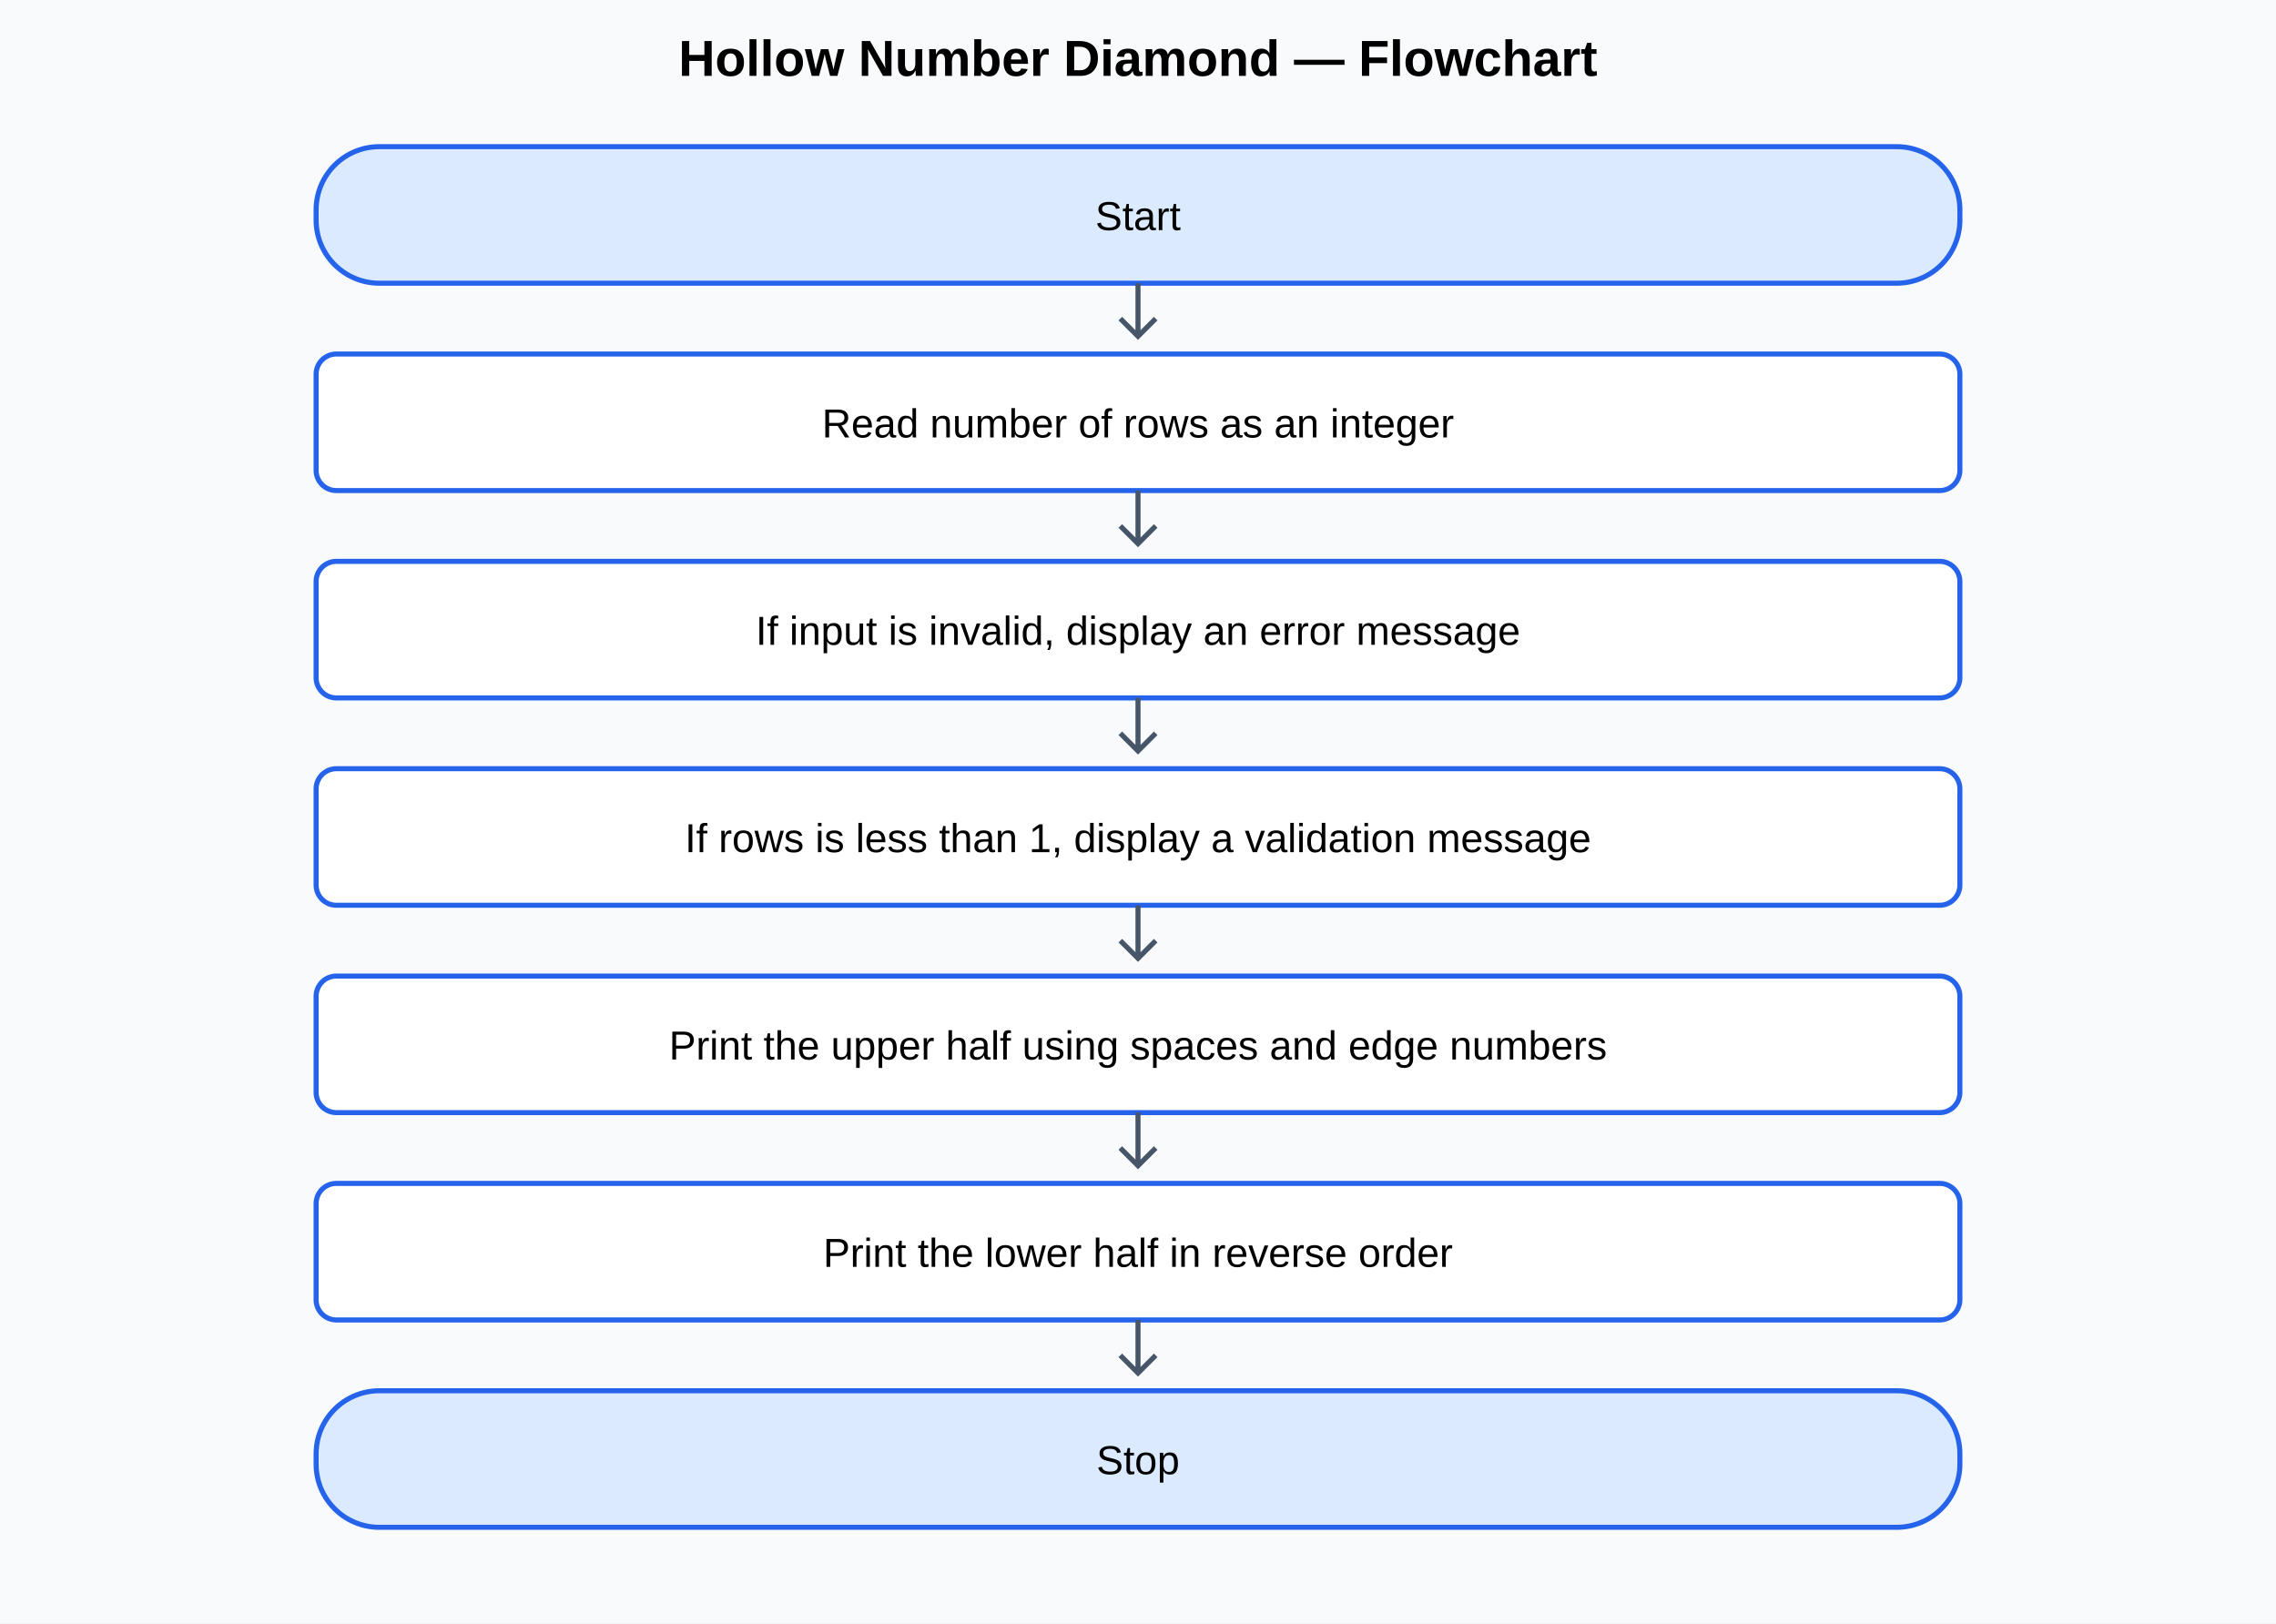
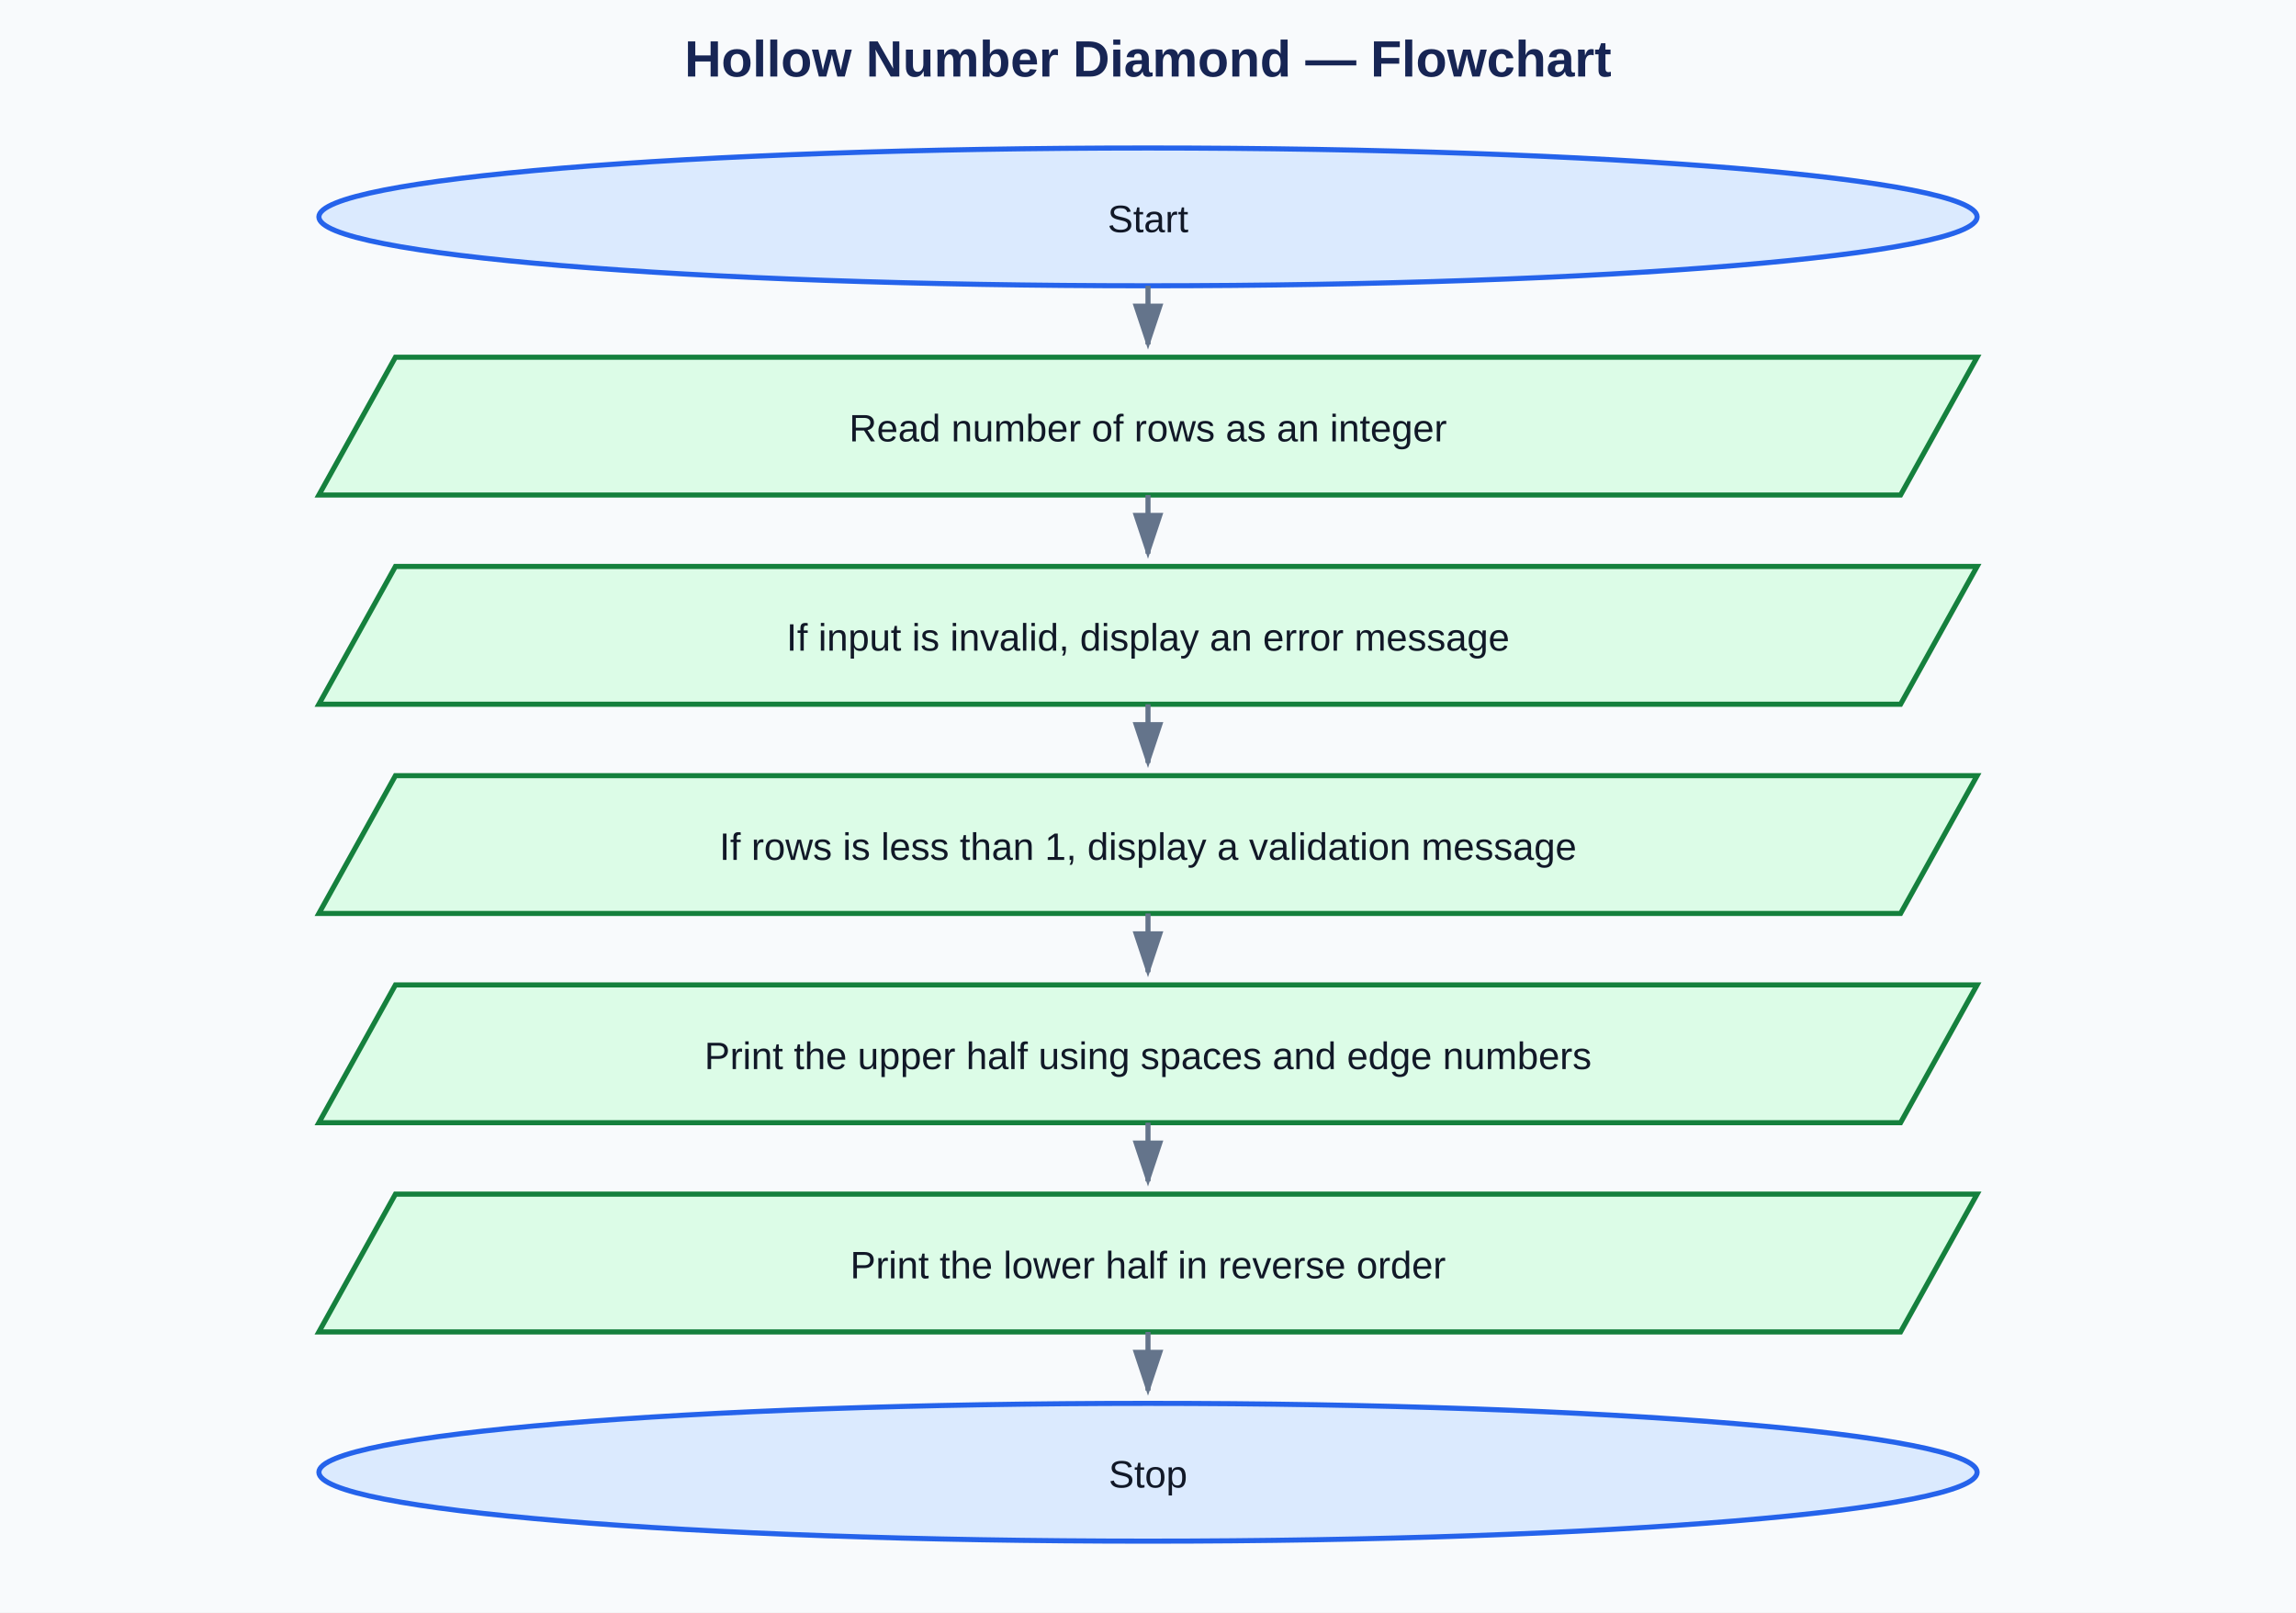
- <svg xmlns="http://www.w3.org/2000/svg" width="900" height="642" viewBox="0 0 900 642">
+ <svg xmlns="http://www.w3.org/2000/svg" width="900" height="632" viewBox="0 0 900 632">
+   <defs>
+     <marker id="arrow" markerWidth="10" markerHeight="10" refX="8" refY="3" orient="auto">
+       <path d="M0 0 L0 6 L9 3 z" fill="#64748b" />
+     </marker>
+   </defs>
  <rect width="100%" height="100%" fill="#f8fafc" />
-   <text x="450" y="30" text-anchor="middle" font-family="Arial" font-size="20" font-weight="bold">Hollow Number Diamond — Flowchart</text>
-   <rect x="125" y="58" width="650" height="54" rx="25" fill="#dbeafe" stroke="#2563eb" stroke-width="2" />
-   <text x="450" y="91" text-anchor="middle" font-family="Arial" font-size="16">Start</text>
-   <path d="M450 112 v21 m-7 -7 l7 7 7 -7" stroke="#475569" stroke-width="2" fill="none" />
-   <rect x="125" y="140" width="650" height="54" rx="8" fill="white" stroke="#2563eb" stroke-width="2" />
-   <text x="450" y="173" text-anchor="middle" font-family="Arial" font-size="16">Read number of rows as an integer</text>
-   <path d="M450 194 v21 m-7 -7 l7 7 7 -7" stroke="#475569" stroke-width="2" fill="none" />
-   <rect x="125" y="222" width="650" height="54" rx="8" fill="white" stroke="#2563eb" stroke-width="2" />
-   <text x="450" y="255" text-anchor="middle" font-family="Arial" font-size="16">If input is invalid, display an error message</text>
-   <path d="M450 276 v21 m-7 -7 l7 7 7 -7" stroke="#475569" stroke-width="2" fill="none" />
-   <rect x="125" y="304" width="650" height="54" rx="8" fill="white" stroke="#2563eb" stroke-width="2" />
-   <text x="450" y="337" text-anchor="middle" font-family="Arial" font-size="16">If rows is less than 1, display a validation message</text>
-   <path d="M450 358 v21 m-7 -7 l7 7 7 -7" stroke="#475569" stroke-width="2" fill="none" />
-   <rect x="125" y="386" width="650" height="54" rx="8" fill="white" stroke="#2563eb" stroke-width="2" />
-   <text x="450" y="419" text-anchor="middle" font-family="Arial" font-size="16">Print the upper half using spaces and edge numbers</text>
-   <path d="M450 440 v21 m-7 -7 l7 7 7 -7" stroke="#475569" stroke-width="2" fill="none" />
-   <rect x="125" y="468" width="650" height="54" rx="8" fill="white" stroke="#2563eb" stroke-width="2" />
-   <text x="450" y="501" text-anchor="middle" font-family="Arial" font-size="16">Print the lower half in reverse order</text>
-   <path d="M450 522 v21 m-7 -7 l7 7 7 -7" stroke="#475569" stroke-width="2" fill="none" />
-   <rect x="125" y="550" width="650" height="54" rx="25" fill="#dbeafe" stroke="#2563eb" stroke-width="2" />
-   <text x="450" y="583" text-anchor="middle" font-family="Arial" font-size="16">Stop</text>
+   <text x="450" y="30" text-anchor="middle" font-family="Arial" font-size="20" font-weight="bold" fill="#172554">Hollow Number Diamond — Flowchart</text>
+   <ellipse cx="450" cy="85" rx="325" ry="27" fill="#dbeafe" stroke="#2563eb" stroke-width="2" />
+   <text x="450" y="91" text-anchor="middle" font-family="Arial" font-size="15" fill="#111827">Start</text>
+   <path d="M450 112 V135" stroke="#64748b" stroke-width="2" fill="none" marker-end="url(#arrow)" />
+   <polygon points="155,140 775,140 745,194 125,194" fill="#dcfce7" stroke="#15803d" stroke-width="2" />
+   <text x="450" y="173" text-anchor="middle" font-family="Arial" font-size="15" fill="#111827">Read number of rows as an integer</text>
+   <path d="M450 194 V217" stroke="#64748b" stroke-width="2" fill="none" marker-end="url(#arrow)" />
+   <polygon points="155,222 775,222 745,276 125,276" fill="#dcfce7" stroke="#15803d" stroke-width="2" />
+   <text x="450" y="255" text-anchor="middle" font-family="Arial" font-size="15" fill="#111827">If input is invalid, display an error message</text>
+   <path d="M450 276 V299" stroke="#64748b" stroke-width="2" fill="none" marker-end="url(#arrow)" />
+   <polygon points="155,304 775,304 745,358 125,358" fill="#dcfce7" stroke="#15803d" stroke-width="2" />
+   <text x="450" y="337" text-anchor="middle" font-family="Arial" font-size="15" fill="#111827">If rows is less than 1, display a validation message</text>
+   <path d="M450 358 V381" stroke="#64748b" stroke-width="2" fill="none" marker-end="url(#arrow)" />
+   <polygon points="155,386 775,386 745,440 125,440" fill="#dcfce7" stroke="#15803d" stroke-width="2" />
+   <text x="450" y="419" text-anchor="middle" font-family="Arial" font-size="15" fill="#111827">Print the upper half using spaces and edge numbers</text>
+   <path d="M450 440 V463" stroke="#64748b" stroke-width="2" fill="none" marker-end="url(#arrow)" />
+   <polygon points="155,468 775,468 745,522 125,522" fill="#dcfce7" stroke="#15803d" stroke-width="2" />
+   <text x="450" y="501" text-anchor="middle" font-family="Arial" font-size="15" fill="#111827">Print the lower half in reverse order</text>
+   <path d="M450 522 V545" stroke="#64748b" stroke-width="2" fill="none" marker-end="url(#arrow)" />
+   <ellipse cx="450" cy="577" rx="325" ry="27" fill="#dbeafe" stroke="#2563eb" stroke-width="2" />
+   <text x="450" y="583" text-anchor="middle" font-family="Arial" font-size="15" fill="#111827">Stop</text>
</svg>
